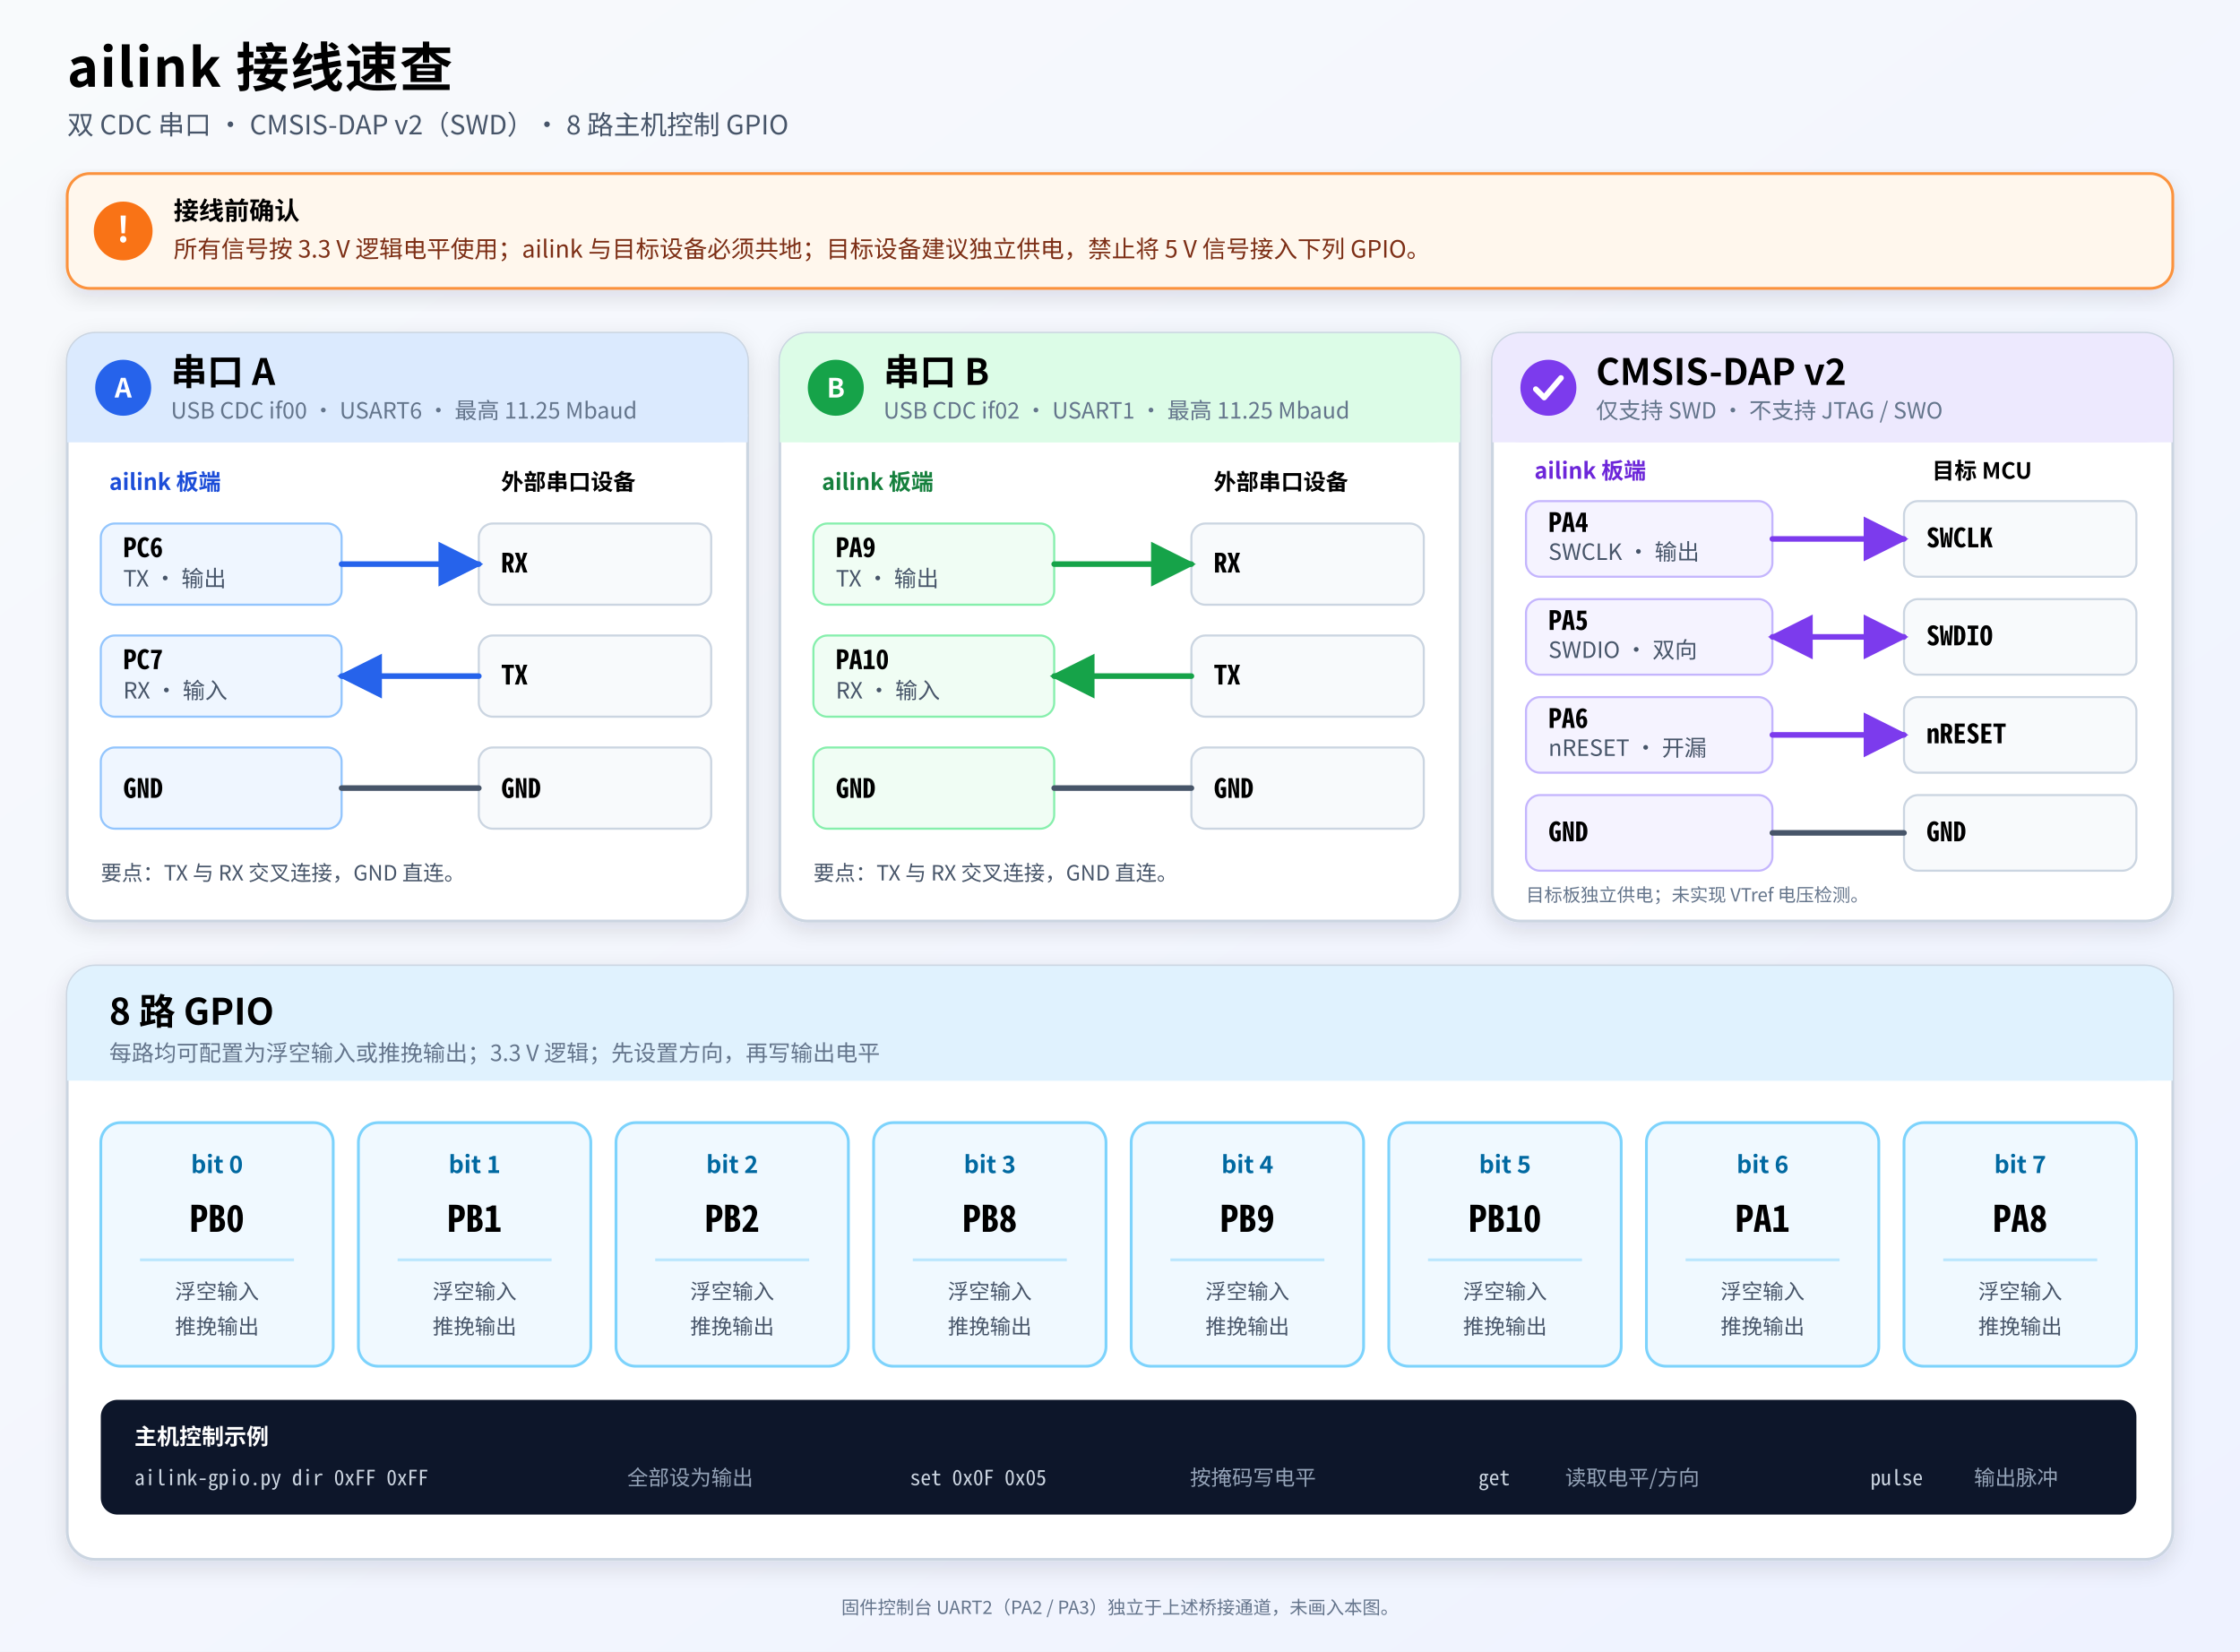
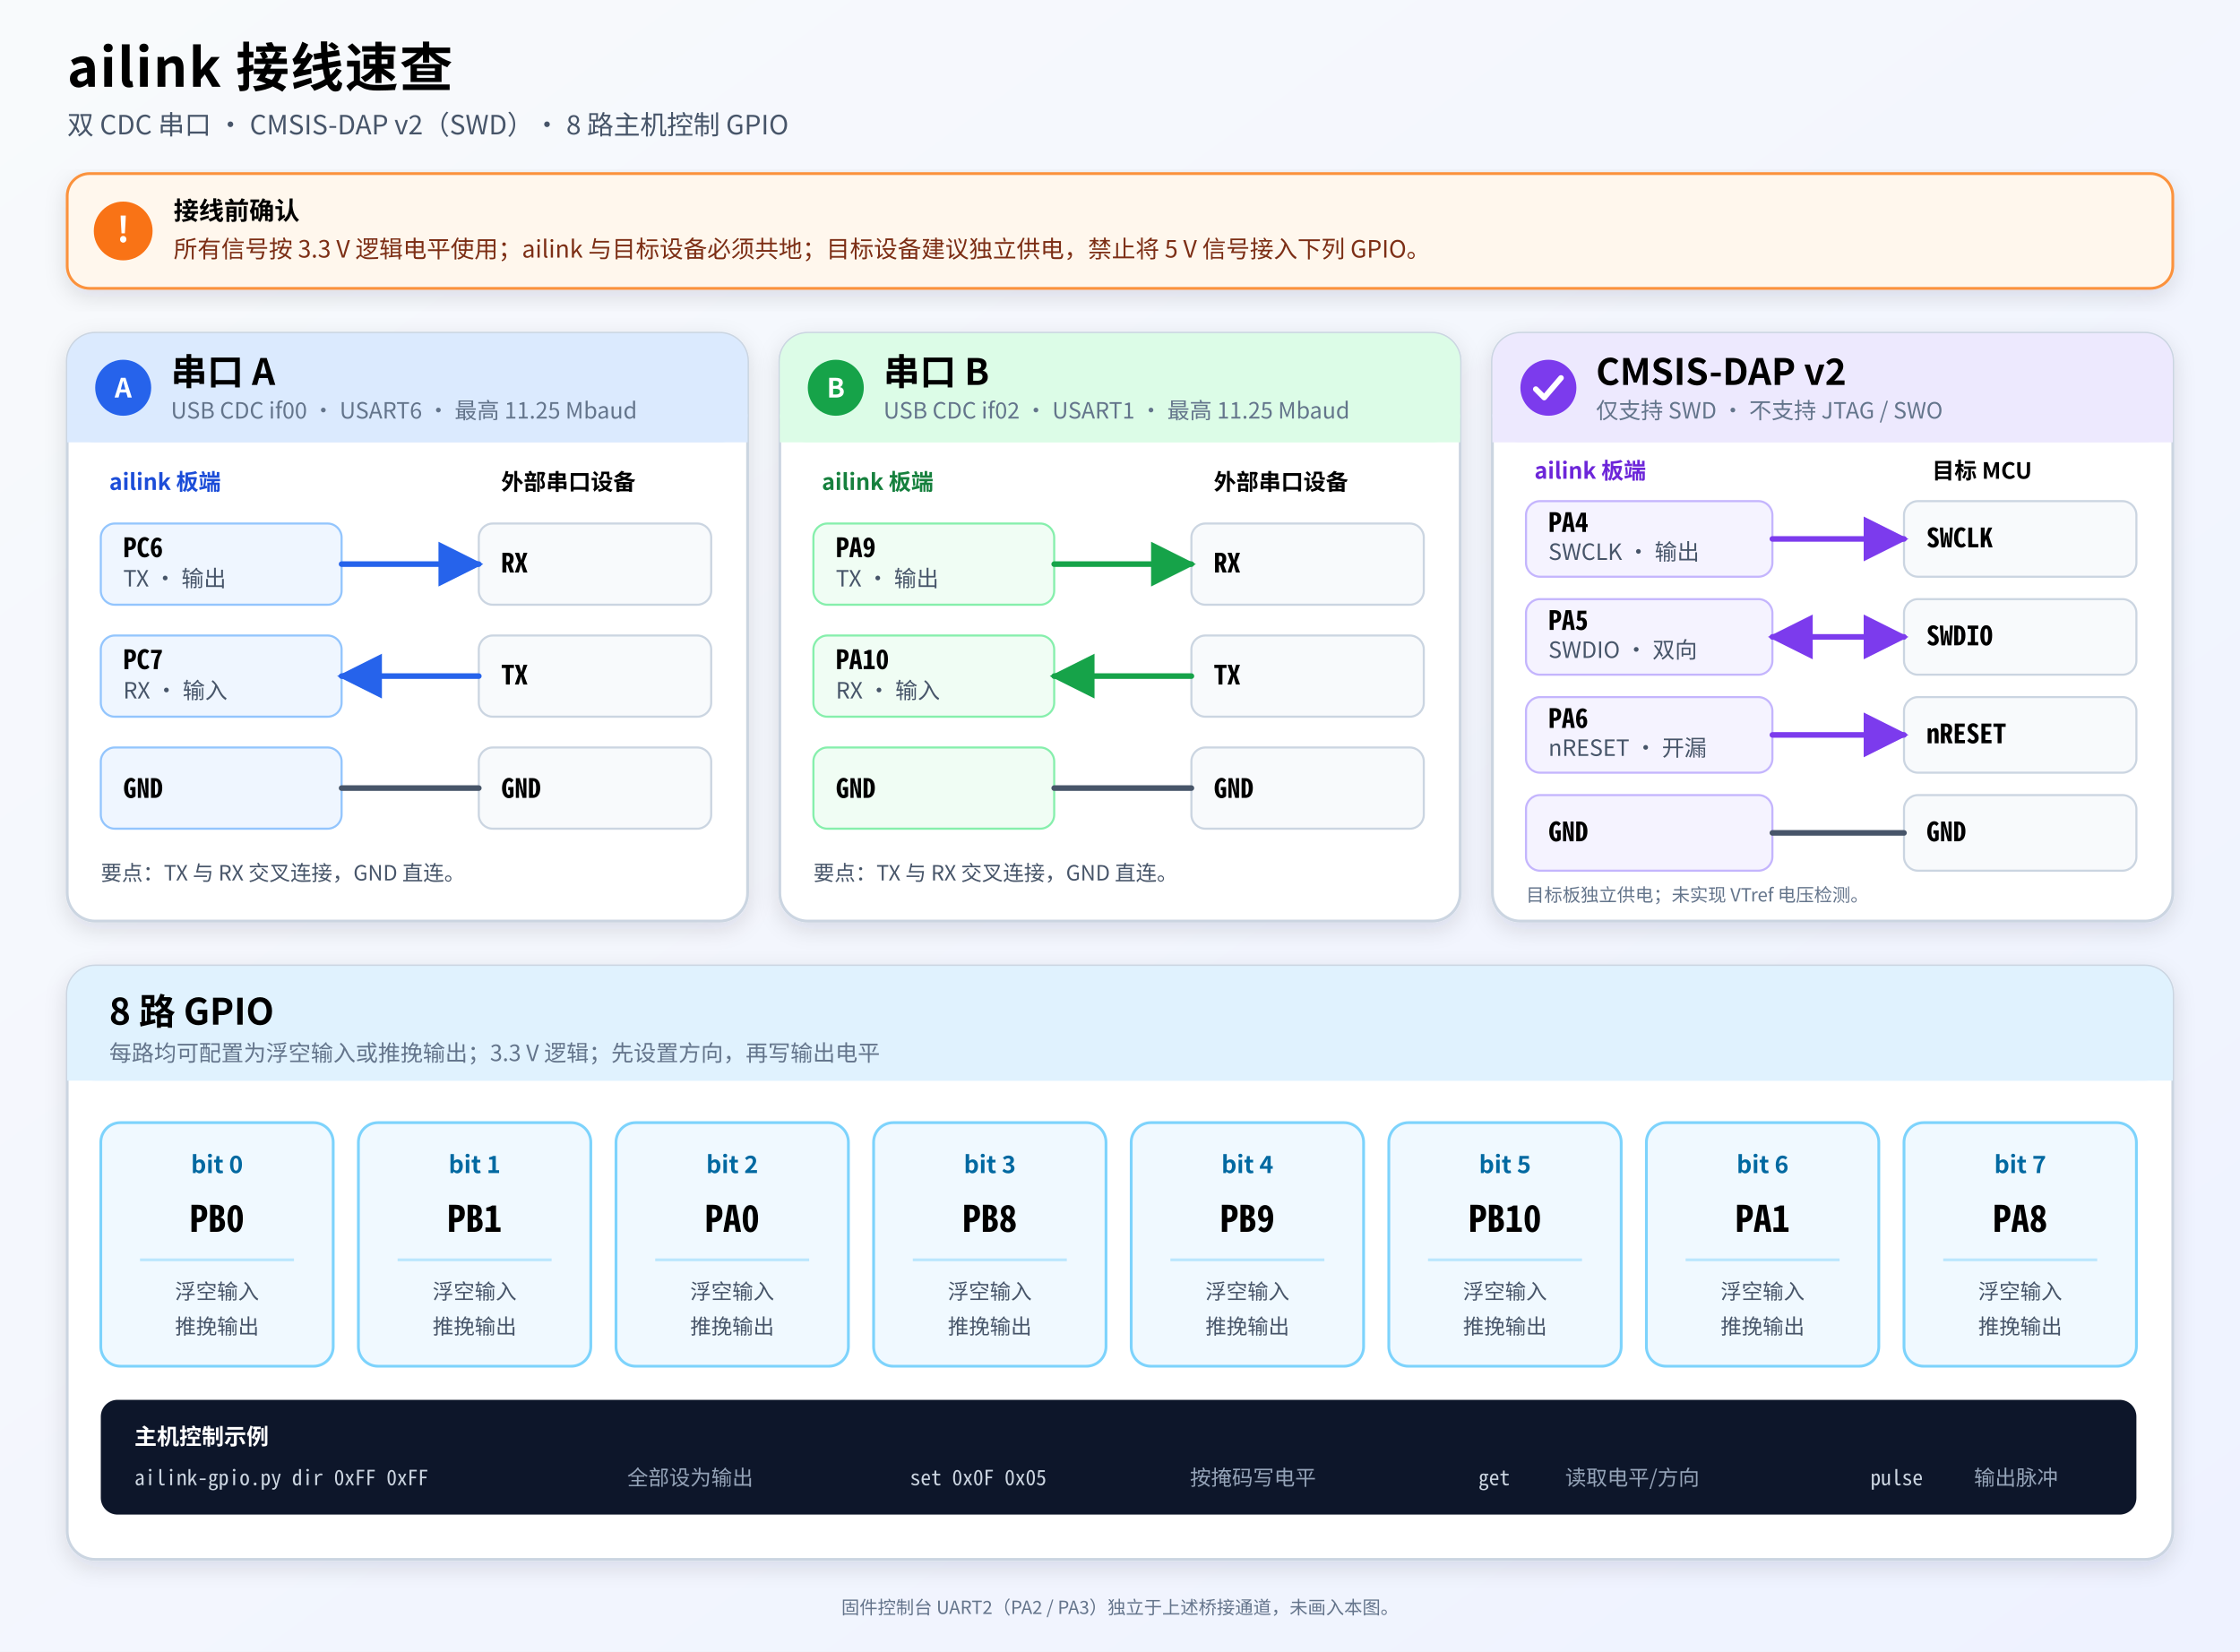
<svg xmlns="http://www.w3.org/2000/svg" width="1600" height="1180" viewBox="0 0 1600 1180" role="img" aria-labelledby="title desc">
  <defs>
    <linearGradient id="bg" x1="0" y1="0" x2="1" y2="1">
      <stop offset="0" stop-color="#f8fafc" />
      <stop offset="1" stop-color="#eef2ff" />
    </linearGradient>
    <linearGradient id="board" x1="0" y1="0" x2="1" y2="1">
      <stop offset="0" stop-color="#172554" />
      <stop offset="1" stop-color="#312e81" />
    </linearGradient>
    <filter id="shadow" x="-10%" y="-10%" width="120%" height="130%">
      <feDropShadow dx="0" dy="5" stdDeviation="8" flood-color="#0f172a" flood-opacity="0.12" />
    </filter>
    <marker id="arrow-blue" viewBox="0 0 10 10" refX="9" refY="5" markerWidth="8" markerHeight="8" orient="auto-start-reverse">
      <path d="M 0 0 L 10 5 L 0 10 z" fill="#2563eb" />
    </marker>
    <marker id="arrow-green" viewBox="0 0 10 10" refX="9" refY="5" markerWidth="8" markerHeight="8" orient="auto-start-reverse">
      <path d="M 0 0 L 10 5 L 0 10 z" fill="#16a34a" />
    </marker>
    <marker id="arrow-violet" viewBox="0 0 10 10" refX="9" refY="5" markerWidth="8" markerHeight="8" orient="auto-start-reverse">
      <path d="M 0 0 L 10 5 L 0 10 z" fill="#7c3aed" />
    </marker>
    <style>
      text {
        font-family: "Noto Sans CJK SC", "Noto Sans SC", "Microsoft YaHei", "PingFang SC", Arial, sans-serif;
      }
      .title { font-size: 38px; font-weight: 800; letter-spacing: 1px; }
      .subtitle { font-size: 19px; fill: #475569; }
      .card-title { font-size: 26px; font-weight: 800; }
      .card-subtitle { font-size: 16px; fill: #64748b; }
      .pin { font-size: 19px; font-weight: 700; }
      .signal { font-size: 16px; fill: #475569; }
      .small { font-size: 15px; fill: #475569; }
      .tiny { font-size: 13px; fill: #64748b; }
      .mono {
        font-family: "JetBrains Mono", "Noto Sans Mono CJK SC", "DejaVu Sans Mono", monospace;
      }
      .card { fill: #ffffff; stroke: #cbd5e1; stroke-width: 2; }
      .pinbox-left { fill: #eff6ff; stroke: #93c5fd; stroke-width: 1.5; }
      .pinbox-right { fill: #f8fafc; stroke: #cbd5e1; stroke-width: 1.5; }
      .wire-blue { fill: none; stroke: #2563eb; stroke-width: 4; stroke-linecap: round; }
      .wire-violet { fill: none; stroke: #7c3aed; stroke-width: 4; stroke-linecap: round; }
      .wire-ground { fill: none; stroke: #475569; stroke-width: 4; stroke-linecap: round; }
    </style>
  </defs>
  <rect width="1600" height="1180" fill="url(#bg)" />
  <text x="48" y="62" class="title">ailink 接线速查</text>
  <text x="48" y="96" class="subtitle">双 CDC 串口 · CMSIS-DAP v2（SWD）· 8 路主机控制 GPIO</text>
  <g filter="url(#shadow)">
    <rect x="48" y="124" width="1504" height="82" rx="16" fill="#fff7ed" stroke="#fb923c" stroke-width="2" />
    <circle cx="88" cy="165" r="21" fill="#f97316" />
    <text x="88" y="173" text-anchor="middle" font-size="25" font-weight="800" fill="#ffffff">!</text>
    <text x="124" y="157" font-size="18" font-weight="700">接线前确认</text>
    <text x="124" y="184" font-size="17" fill="#7c2d12">所有信号按 3.3 V 逻辑电平使用；ailink 与目标设备必须共地；目标设备建议独立供电，禁止将 5 V 信号接入下列 GPIO。</text>
  </g>
  <g filter="url(#shadow)">
    <rect x="48" y="238" width="486" height="420" rx="20" class="card" />
    <rect x="48" y="238" width="486" height="78" rx="20" fill="#dbeafe" />
    <path d="M48 296 V316 H534 V296" fill="#dbeafe" />
    <circle cx="88" cy="277" r="20" fill="#2563eb" />
    <text x="88" y="284" text-anchor="middle" font-size="19" font-weight="800" fill="#ffffff">A</text>
    <text x="122" y="275" class="card-title">串口 A</text>
    <text x="122" y="299" class="card-subtitle">USB CDC if00 · USART6 · 最高 11.25 Mbaud</text>
    <text x="78" y="350" font-size="16" font-weight="700" fill="#1d4ed8">ailink 板端</text>
    <text x="358" y="350" font-size="16" font-weight="700">外部串口设备</text>
    <rect x="72" y="374" width="172" height="58" rx="10" class="pinbox-left" />
    <text x="88" y="398" class="pin mono">PC6</text>
    <text x="88" y="419" class="signal">TX · 输出</text>
    <rect x="342" y="374" width="166" height="58" rx="10" class="pinbox-right" />
    <text x="358" y="409" class="pin mono">RX</text>
    <path d="M244 403 H342" class="wire-blue" marker-end="url(#arrow-blue)" />
    <rect x="72" y="454" width="172" height="58" rx="10" class="pinbox-left" />
    <text x="88" y="478" class="pin mono">PC7</text>
    <text x="88" y="499" class="signal">RX · 输入</text>
    <rect x="342" y="454" width="166" height="58" rx="10" class="pinbox-right" />
    <text x="358" y="489" class="pin mono">TX</text>
    <path d="M342 483 H244" class="wire-blue" marker-end="url(#arrow-blue)" />
    <rect x="72" y="534" width="172" height="58" rx="10" class="pinbox-left" />
    <text x="88" y="570" class="pin mono">GND</text>
    <rect x="342" y="534" width="166" height="58" rx="10" class="pinbox-right" />
    <text x="358" y="570" class="pin mono">GND</text>
    <path d="M244 563 H342" class="wire-ground" />
    <text x="72" y="629" class="small">要点：TX 与 RX 交叉连接，GND 直连。</text>
  </g>
  <g filter="url(#shadow)">
    <rect x="557" y="238" width="486" height="420" rx="20" class="card" />
    <rect x="557" y="238" width="486" height="78" rx="20" fill="#dcfce7" />
    <path d="M557 296 V316 H1043 V296" fill="#dcfce7" />
    <circle cx="597" cy="277" r="20" fill="#16a34a" />
    <text x="597" y="284" text-anchor="middle" font-size="19" font-weight="800" fill="#ffffff">B</text>
    <text x="631" y="275" class="card-title">串口 B</text>
    <text x="631" y="299" class="card-subtitle">USB CDC if02 · USART1 · 最高 11.25 Mbaud</text>
    <text x="587" y="350" font-size="16" font-weight="700" fill="#15803d">ailink 板端</text>
    <text x="867" y="350" font-size="16" font-weight="700">外部串口设备</text>
    <rect x="581" y="374" width="172" height="58" rx="10" fill="#f0fdf4" stroke="#86efac" stroke-width="1.5" />
    <text x="597" y="398" class="pin mono">PA9</text>
    <text x="597" y="419" class="signal">TX · 输出</text>
    <rect x="851" y="374" width="166" height="58" rx="10" class="pinbox-right" />
    <text x="867" y="409" class="pin mono">RX</text>
    <path d="M753 403 H851" fill="none" stroke="#16a34a" stroke-width="4" stroke-linecap="round" marker-end="url(#arrow-green)" />
    <rect x="581" y="454" width="172" height="58" rx="10" fill="#f0fdf4" stroke="#86efac" stroke-width="1.5" />
    <text x="597" y="478" class="pin mono">PA10</text>
    <text x="597" y="499" class="signal">RX · 输入</text>
    <rect x="851" y="454" width="166" height="58" rx="10" class="pinbox-right" />
    <text x="867" y="489" class="pin mono">TX</text>
    <path d="M851 483 H753" fill="none" stroke="#16a34a" stroke-width="4" stroke-linecap="round" marker-end="url(#arrow-green)" />
    <rect x="581" y="534" width="172" height="58" rx="10" fill="#f0fdf4" stroke="#86efac" stroke-width="1.5" />
    <text x="597" y="570" class="pin mono">GND</text>
    <rect x="851" y="534" width="166" height="58" rx="10" class="pinbox-right" />
    <text x="867" y="570" class="pin mono">GND</text>
    <path d="M753 563 H851" class="wire-ground" />
    <text x="581" y="629" class="small">要点：TX 与 RX 交叉连接，GND 直连。</text>
  </g>
  <g filter="url(#shadow)">
    <rect x="1066" y="238" width="486" height="420" rx="20" class="card" />
    <rect x="1066" y="238" width="486" height="78" rx="20" fill="#ede9fe" />
    <path d="M1066 296 V316 H1552 V296" fill="#ede9fe" />
    <circle cx="1106" cy="277" r="20" fill="#7c3aed" />
    <path d="M1097 278 l6 6 12 -14" fill="none" stroke="#ffffff" stroke-width="4" stroke-linecap="round" stroke-linejoin="round" />
    <text x="1140" y="275" class="card-title">CMSIS-DAP v2</text>
    <text x="1140" y="299" class="card-subtitle">仅支持 SWD · 不支持 JTAG / SWO</text>
    <text x="1096" y="342" font-size="16" font-weight="700" fill="#6d28d9">ailink 板端</text>
    <text x="1380" y="342" font-size="16" font-weight="700">目标 MCU</text>
    <rect x="1090" y="358" width="176" height="54" rx="10" fill="#f5f3ff" stroke="#c4b5fd" stroke-width="1.5" />
    <text x="1106" y="380" class="pin mono">PA4</text>
    <text x="1106" y="400" class="signal">SWCLK · 输出</text>
    <rect x="1360" y="358" width="166" height="54" rx="10" class="pinbox-right" />
    <text x="1376" y="391" class="pin mono">SWCLK</text>
    <path d="M1266 385 H1360" class="wire-violet" marker-end="url(#arrow-violet)" />
    <rect x="1090" y="428" width="176" height="54" rx="10" fill="#f5f3ff" stroke="#c4b5fd" stroke-width="1.5" />
    <text x="1106" y="450" class="pin mono">PA5</text>
    <text x="1106" y="470" class="signal">SWDIO · 双向</text>
    <rect x="1360" y="428" width="166" height="54" rx="10" class="pinbox-right" />
    <text x="1376" y="461" class="pin mono">SWDIO</text>
    <path d="M1266 455 H1360" class="wire-violet" marker-start="url(#arrow-violet)" marker-end="url(#arrow-violet)" />
    <rect x="1090" y="498" width="176" height="54" rx="10" fill="#f5f3ff" stroke="#c4b5fd" stroke-width="1.5" />
    <text x="1106" y="520" class="pin mono">PA6</text>
    <text x="1106" y="540" class="signal">nRESET · 开漏</text>
    <rect x="1360" y="498" width="166" height="54" rx="10" class="pinbox-right" />
    <text x="1376" y="531" class="pin mono">nRESET</text>
    <path d="M1266 525 H1360" class="wire-violet" marker-end="url(#arrow-violet)" />
    <rect x="1090" y="568" width="176" height="54" rx="10" fill="#f5f3ff" stroke="#c4b5fd" stroke-width="1.5" />
    <text x="1106" y="601" class="pin mono">GND</text>
    <rect x="1360" y="568" width="166" height="54" rx="10" class="pinbox-right" />
    <text x="1376" y="601" class="pin mono">GND</text>
    <path d="M1266 595 H1360" class="wire-ground" />
    <text x="1090" y="644" class="tiny">目标板独立供电；未实现 VTref 电压检测。</text>
  </g>
  <g filter="url(#shadow)">
    <rect x="48" y="690" width="1504" height="424" rx="20" class="card" />
    <rect x="48" y="690" width="1504" height="82" rx="20" fill="#e0f2fe" />
    <path d="M48 752 V772 H1552 V752" fill="#e0f2fe" />
    <text x="78" y="732" class="card-title">8 路 GPIO</text>
    <text x="78" y="758" class="card-subtitle">每路均可配置为浮空输入或推挽输出；3.3 V 逻辑；先设置方向，再写输出电平</text>
    <g transform="translate(72 802)">
      <rect width="166" height="174" rx="14" fill="#f0f9ff" stroke="#7dd3fc" stroke-width="2" />
      <text x="83" y="36" text-anchor="middle" font-size="17" font-weight="700" fill="#0369a1">bit 0</text>
      <text x="83" y="78" text-anchor="middle" font-size="26" font-weight="800" class="mono">PB0</text>
      <path d="M28 98 H138" stroke="#bae6fd" stroke-width="2" />
      <text x="83" y="126" text-anchor="middle" class="small">浮空输入</text>
      <text x="83" y="151" text-anchor="middle" class="small">推挽输出</text>
    </g>
    <g transform="translate(256 802)">
      <rect width="166" height="174" rx="14" fill="#f0f9ff" stroke="#7dd3fc" stroke-width="2" />
      <text x="83" y="36" text-anchor="middle" font-size="17" font-weight="700" fill="#0369a1">bit 1</text>
      <text x="83" y="78" text-anchor="middle" font-size="26" font-weight="800" class="mono">PB1</text>
      <path d="M28 98 H138" stroke="#bae6fd" stroke-width="2" />
      <text x="83" y="126" text-anchor="middle" class="small">浮空输入</text>
      <text x="83" y="151" text-anchor="middle" class="small">推挽输出</text>
    </g>
    <g transform="translate(440 802)">
      <rect width="166" height="174" rx="14" fill="#f0f9ff" stroke="#7dd3fc" stroke-width="2" />
      <text x="83" y="36" text-anchor="middle" font-size="17" font-weight="700" fill="#0369a1">bit 2</text>
-       <text x="83" y="78" text-anchor="middle" font-size="26" font-weight="800" class="mono">PB2</text>
+       <text x="83" y="78" text-anchor="middle" font-size="26" font-weight="800" class="mono">PA0</text>
      <path d="M28 98 H138" stroke="#bae6fd" stroke-width="2" />
      <text x="83" y="126" text-anchor="middle" class="small">浮空输入</text>
      <text x="83" y="151" text-anchor="middle" class="small">推挽输出</text>
    </g>
    <g transform="translate(624 802)">
      <rect width="166" height="174" rx="14" fill="#f0f9ff" stroke="#7dd3fc" stroke-width="2" />
      <text x="83" y="36" text-anchor="middle" font-size="17" font-weight="700" fill="#0369a1">bit 3</text>
      <text x="83" y="78" text-anchor="middle" font-size="26" font-weight="800" class="mono">PB8</text>
      <path d="M28 98 H138" stroke="#bae6fd" stroke-width="2" />
      <text x="83" y="126" text-anchor="middle" class="small">浮空输入</text>
      <text x="83" y="151" text-anchor="middle" class="small">推挽输出</text>
    </g>
    <g transform="translate(808 802)">
      <rect width="166" height="174" rx="14" fill="#f0f9ff" stroke="#7dd3fc" stroke-width="2" />
      <text x="83" y="36" text-anchor="middle" font-size="17" font-weight="700" fill="#0369a1">bit 4</text>
      <text x="83" y="78" text-anchor="middle" font-size="26" font-weight="800" class="mono">PB9</text>
      <path d="M28 98 H138" stroke="#bae6fd" stroke-width="2" />
      <text x="83" y="126" text-anchor="middle" class="small">浮空输入</text>
      <text x="83" y="151" text-anchor="middle" class="small">推挽输出</text>
    </g>
    <g transform="translate(992 802)">
      <rect width="166" height="174" rx="14" fill="#f0f9ff" stroke="#7dd3fc" stroke-width="2" />
      <text x="83" y="36" text-anchor="middle" font-size="17" font-weight="700" fill="#0369a1">bit 5</text>
      <text x="83" y="78" text-anchor="middle" font-size="26" font-weight="800" class="mono">PB10</text>
      <path d="M28 98 H138" stroke="#bae6fd" stroke-width="2" />
      <text x="83" y="126" text-anchor="middle" class="small">浮空输入</text>
      <text x="83" y="151" text-anchor="middle" class="small">推挽输出</text>
    </g>
    <g transform="translate(1176 802)">
      <rect width="166" height="174" rx="14" fill="#f0f9ff" stroke="#7dd3fc" stroke-width="2" />
      <text x="83" y="36" text-anchor="middle" font-size="17" font-weight="700" fill="#0369a1">bit 6</text>
      <text x="83" y="78" text-anchor="middle" font-size="26" font-weight="800" class="mono">PA1</text>
      <path d="M28 98 H138" stroke="#bae6fd" stroke-width="2" />
      <text x="83" y="126" text-anchor="middle" class="small">浮空输入</text>
      <text x="83" y="151" text-anchor="middle" class="small">推挽输出</text>
    </g>
    <g transform="translate(1360 802)">
      <rect width="166" height="174" rx="14" fill="#f0f9ff" stroke="#7dd3fc" stroke-width="2" />
      <text x="83" y="36" text-anchor="middle" font-size="17" font-weight="700" fill="#0369a1">bit 7</text>
      <text x="83" y="78" text-anchor="middle" font-size="26" font-weight="800" class="mono">PA8</text>
      <path d="M28 98 H138" stroke="#bae6fd" stroke-width="2" />
      <text x="83" y="126" text-anchor="middle" class="small">浮空输入</text>
      <text x="83" y="151" text-anchor="middle" class="small">推挽输出</text>
    </g>
    <rect x="72" y="1000" width="1454" height="82" rx="12" fill="#0f172a" />
    <text x="96" y="1032" font-size="16" font-weight="700" fill="#ffffff">主机控制示例</text>
    <text x="96" y="1061" font-size="15" fill="#cbd5e1" class="mono">ailink-gpio.py dir 0xFF 0xFF</text>
    <text x="448" y="1061" font-size="15" fill="#94a3b8">全部设为输出</text>
    <text x="650" y="1061" font-size="15" fill="#cbd5e1" class="mono">set 0x0F 0x05</text>
    <text x="850" y="1061" font-size="15" fill="#94a3b8">按掩码写电平</text>
    <text x="1056" y="1061" font-size="15" fill="#cbd5e1" class="mono">get</text>
    <text x="1118" y="1061" font-size="15" fill="#94a3b8">读取电平/方向</text>
    <text x="1336" y="1061" font-size="15" fill="#cbd5e1" class="mono">pulse</text>
    <text x="1410" y="1061" font-size="15" fill="#94a3b8">输出脉冲</text>
  </g>
  <text x="800" y="1153" text-anchor="middle" class="tiny">固件控制台 UART2（PA2 / PA3）独立于上述桥接通道，未画入本图。</text>
</svg>
